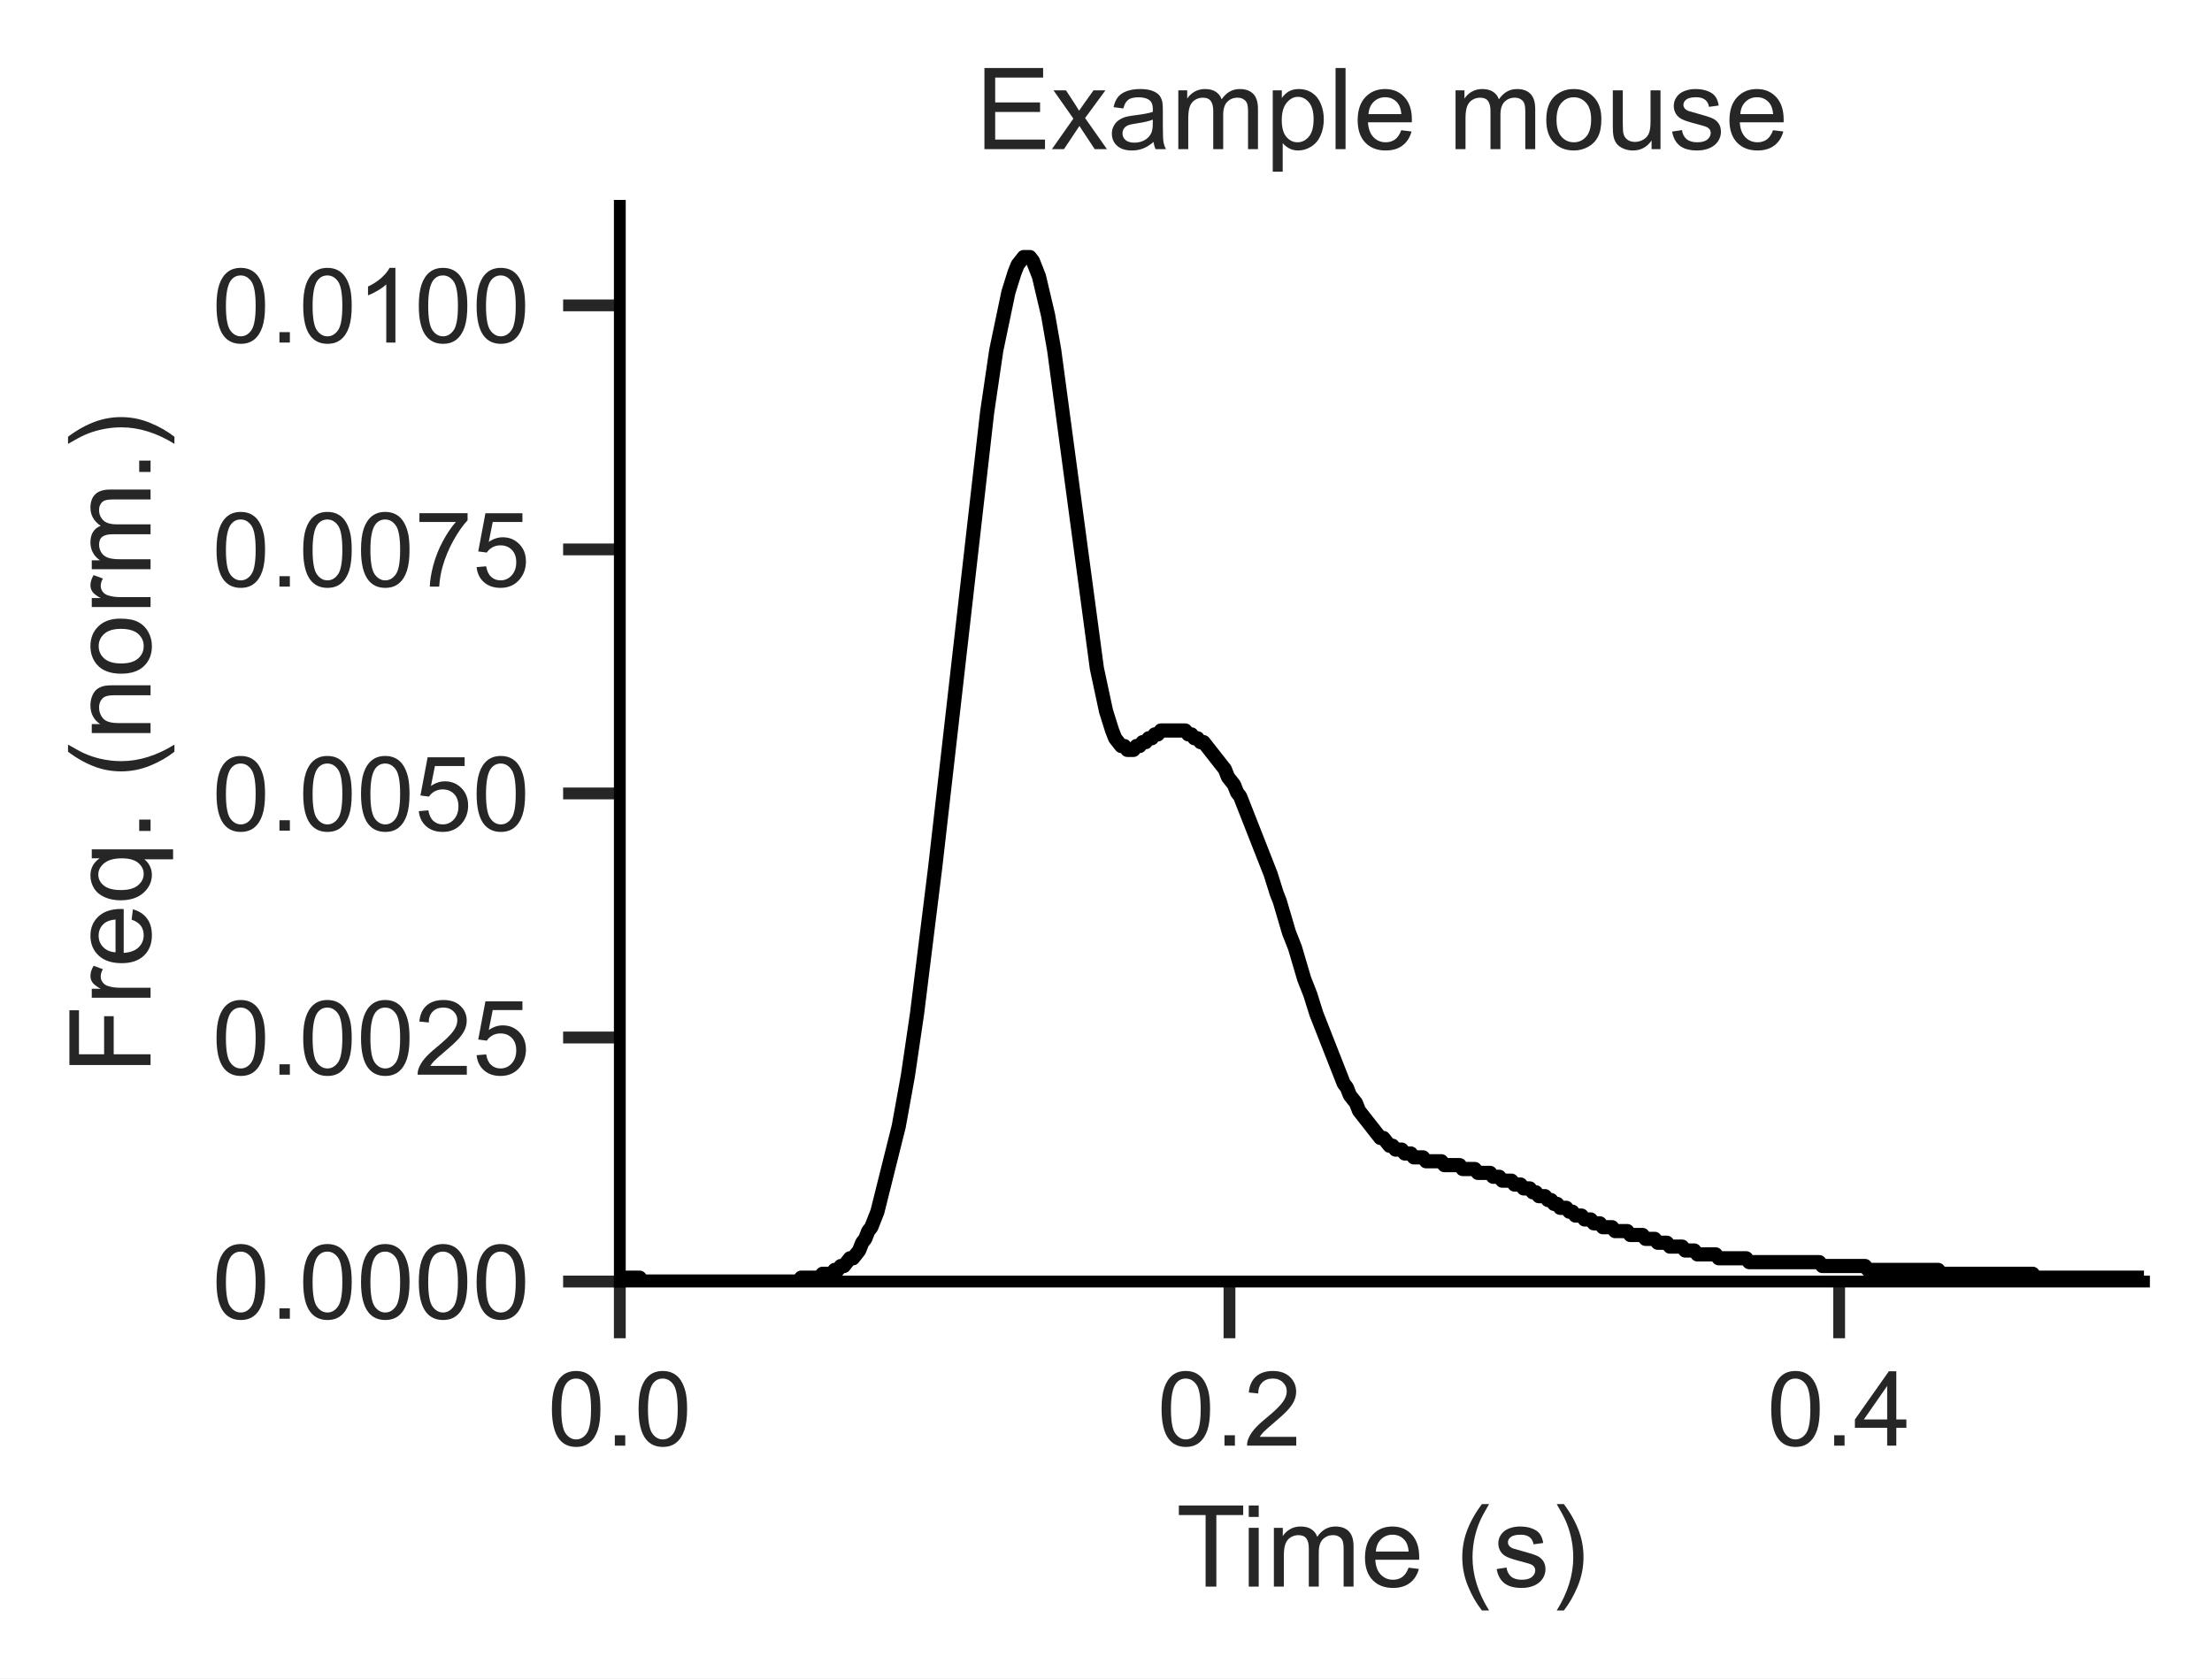
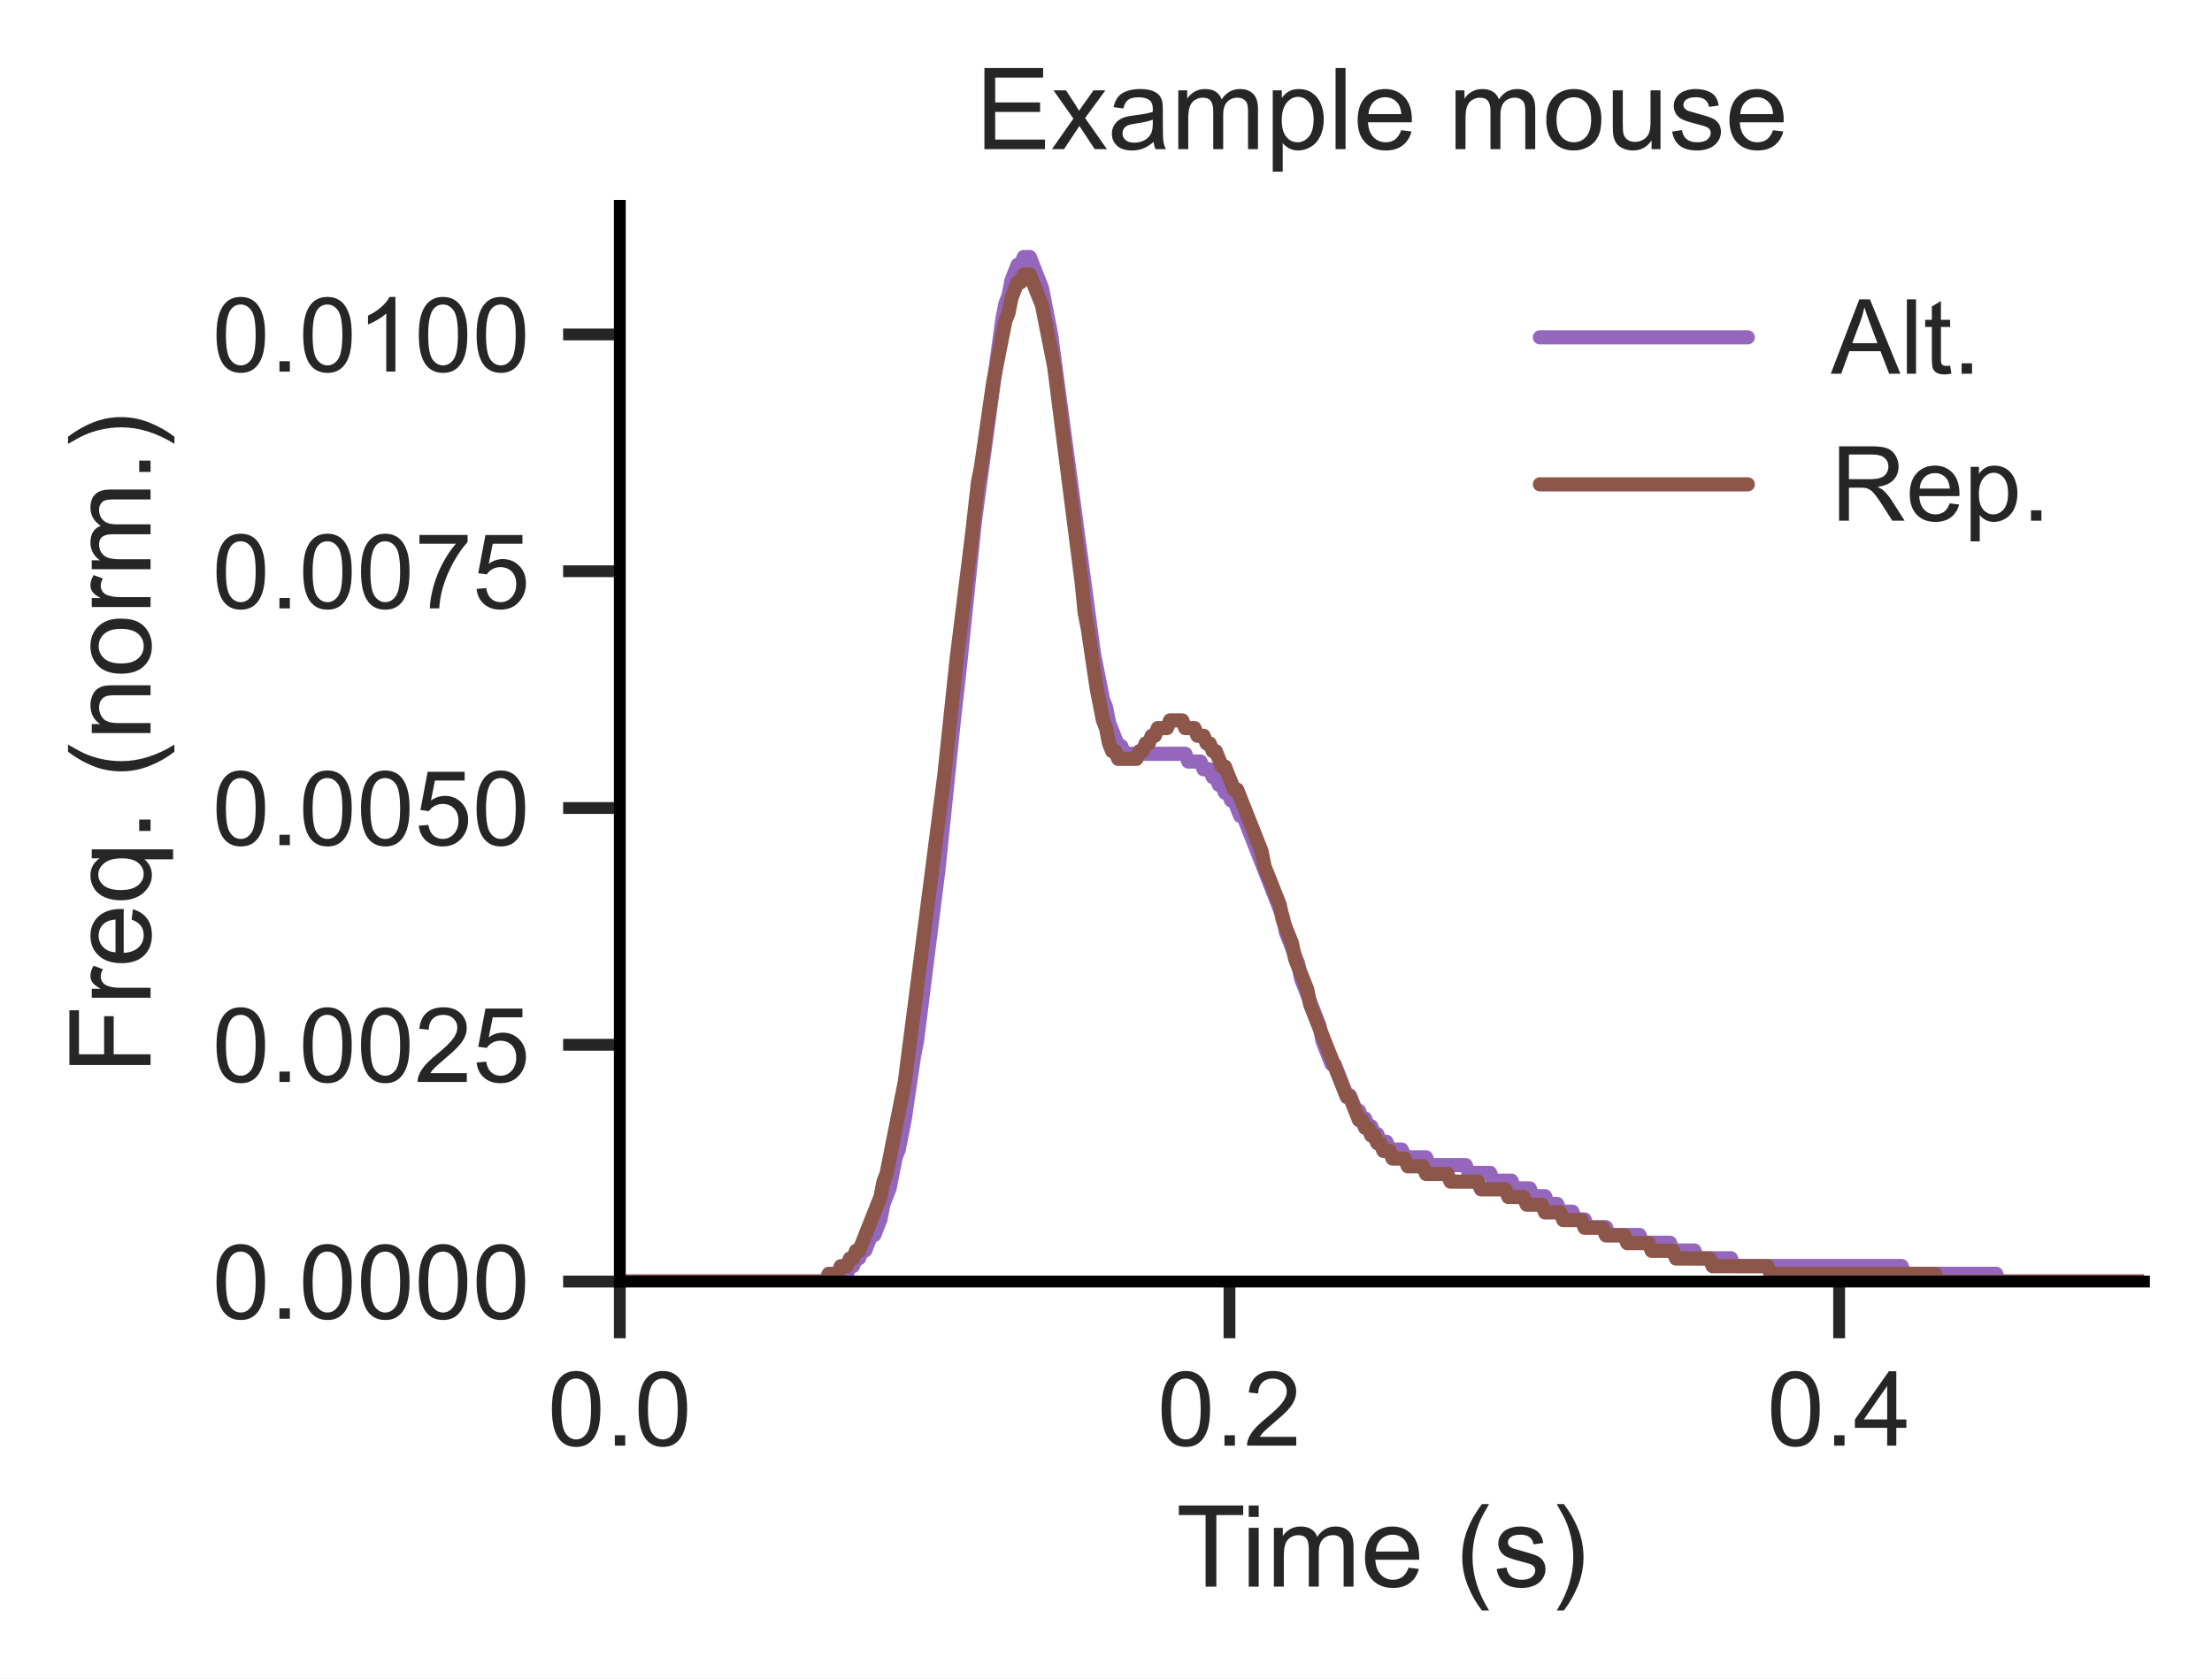
<svg xmlns="http://www.w3.org/2000/svg" xmlns:xlink="http://www.w3.org/1999/xlink" width="234.12pt" height="177.69pt" viewBox="0 0 234.12 177.69" version="1.1">
  <defs>
    <style type="text/css">*{stroke-linejoin: round; stroke-linecap: butt}</style>
  </defs>
  <g id="figure_1">
    <g id="patch_1">
      <path d="M 0 177.69  L 234.12 177.69  L 234.12 0  L 0 0  z " style="fill: #ffffff" />
    </g>
    <g id="axes_1">
      <g id="patch_2">
        <path d="M 65.602 135.668  L 226.92 135.668  L 226.92 21.789  L 65.602 21.789  z " style="fill: #ffffff" />
      </g>
      <g id="matplotlib.axis_1">
        <g id="xtick_1">
          <g id="line2d_1">
            <defs>
-               <path id="me71b44c741" d="M 0 0  L 0 6  " style="stroke: #262626; stroke-width: 1.25" />
-             </defs>
-             <g>
-               <use xlink:href="#me71b44c741" x="65.602" y="135.668" style="fill: #262626; stroke: #262626; stroke-width: 1.25" />
+               <path id="m7974983496" d="M 0 0  L 0 6  " style="stroke: #262626; stroke-width: 1.25" />
+             </defs>
+             <g>
+               <use xlink:href="#m7974983496" x="65.602" y="135.668" style="fill: #262626; stroke: #262626; stroke-width: 1.25" />
            </g>
          </g>
          <g id="text_1">
            <g style="fill: #262626" transform="translate(57.95734 153.042) scale(0.11 -0.11)">
              <defs>
                <path id="ArialMT-30" d="M 266 2259  Q 266 3072 433 3567  Q 600 4063 929 4331  Q 1259 4600 1759 4600  Q 2128 4600 2406 4451  Q 2684 4303 2865 4023  Q 3047 3744 3150 3342  Q 3253 2941 3253 2259  Q 3253 1453 3087 958  Q 2922 463 2592 192  Q 2263 -78 1759 -78  Q 1097 -78 719 397  Q 266 969 266 2259  z M 844 2259  Q 844 1131 1108 757  Q 1372 384 1759 384  Q 2147 384 2411 759  Q 2675 1134 2675 2259  Q 2675 3391 2411 3762  Q 2147 4134 1753 4134  Q 1366 4134 1134 3806  Q 844 3388 844 2259  z " transform="scale(0.015625)" />
                <path id="ArialMT-2e" d="M 581 0  L 581 641  L 1222 641  L 1222 0  L 581 0  z " transform="scale(0.015625)" />
              </defs>
              <use xlink:href="#ArialMT-30" />
              <use xlink:href="#ArialMT-2e" transform="translate(55.61523 0)" />
              <use xlink:href="#ArialMT-30" transform="translate(83.39844 0)" />
            </g>
          </g>
        </g>
        <g id="xtick_2">
          <g id="line2d_2">
            <g>
-               <use xlink:href="#me71b44c741" x="130.129" y="135.668" style="fill: #262626; stroke: #262626; stroke-width: 1.25" />
+               <use xlink:href="#m7974983496" x="130.129" y="135.668" style="fill: #262626; stroke: #262626; stroke-width: 1.25" />
            </g>
          </g>
          <g id="text_2">
            <g style="fill: #262626" transform="translate(122.4842 153.042) scale(0.11 -0.11)">
              <defs>
                <path id="ArialMT-32" d="M 3222 541  L 3222 0  L 194 0  Q 188 203 259 391  Q 375 700 629 1000  Q 884 1300 1366 1694  Q 2113 2306 2375 2664  Q 2638 3022 2638 3341  Q 2638 3675 2398 3904  Q 2159 4134 1775 4134  Q 1369 4134 1125 3890  Q 881 3647 878 3216  L 300 3275  Q 359 3922 746 4261  Q 1134 4600 1788 4600  Q 2447 4600 2831 4234  Q 3216 3869 3216 3328  Q 3216 3053 3103 2787  Q 2991 2522 2730 2228  Q 2469 1934 1863 1422  Q 1356 997 1212 845  Q 1069 694 975 541  L 3222 541  z " transform="scale(0.015625)" />
              </defs>
              <use xlink:href="#ArialMT-30" />
              <use xlink:href="#ArialMT-2e" transform="translate(55.61523 0)" />
              <use xlink:href="#ArialMT-32" transform="translate(83.39844 0)" />
            </g>
          </g>
        </g>
        <g id="xtick_3">
          <g id="line2d_3">
            <g>
-               <use xlink:href="#me71b44c741" x="194.656" y="135.668" style="fill: #262626; stroke: #262626; stroke-width: 1.25" />
+               <use xlink:href="#m7974983496" x="194.656" y="135.668" style="fill: #262626; stroke: #262626; stroke-width: 1.25" />
            </g>
          </g>
          <g id="text_3">
            <g style="fill: #262626" transform="translate(187.0111 153.042) scale(0.11 -0.11)">
              <defs>
                <path id="ArialMT-34" d="M 2069 0  L 2069 1097  L 81 1097  L 81 1613  L 2172 4581  L 2631 4581  L 2631 1613  L 3250 1613  L 3250 1097  L 2631 1097  L 2631 0  L 2069 0  z M 2069 1613  L 2069 3678  L 634 1613  L 2069 1613  z " transform="scale(0.015625)" />
              </defs>
              <use xlink:href="#ArialMT-30" />
              <use xlink:href="#ArialMT-2e" transform="translate(55.61523 0)" />
              <use xlink:href="#ArialMT-34" transform="translate(83.39844 0)" />
            </g>
          </g>
        </g>
        <g id="text_4">
          <g style="fill: #262626" transform="translate(124.4912 167.9639) scale(0.12 -0.12)">
            <defs>
              <path id="ArialMT-54" d="M 1659 0  L 1659 4041  L 150 4041  L 150 4581  L 3781 4581  L 3781 4041  L 2266 4041  L 2266 0  L 1659 0  z " transform="scale(0.015625)" />
              <path id="ArialMT-69" d="M 425 3934  L 425 4581  L 988 4581  L 988 3934  L 425 3934  z M 425 0  L 425 3319  L 988 3319  L 988 0  L 425 0  z " transform="scale(0.015625)" />
              <path id="ArialMT-6d" d="M 422 0  L 422 3319  L 925 3319  L 925 2853  Q 1081 3097 1340 3245  Q 1600 3394 1931 3394  Q 2300 3394 2536 3241  Q 2772 3088 2869 2813  Q 3263 3394 3894 3394  Q 4388 3394 4653 3120  Q 4919 2847 4919 2278  L 4919 0  L 4359 0  L 4359 2091  Q 4359 2428 4304 2576  Q 4250 2725 4106 2815  Q 3963 2906 3769 2906  Q 3419 2906 3187 2673  Q 2956 2441 2956 1928  L 2956 0  L 2394 0  L 2394 2156  Q 2394 2531 2256 2718  Q 2119 2906 1806 2906  Q 1569 2906 1367 2781  Q 1166 2656 1075 2415  Q 984 2175 984 1722  L 984 0  L 422 0  z " transform="scale(0.015625)" />
              <path id="ArialMT-65" d="M 2694 1069  L 3275 997  Q 3138 488 2766 206  Q 2394 -75 1816 -75  Q 1088 -75 661 373  Q 234 822 234 1631  Q 234 2469 665 2931  Q 1097 3394 1784 3394  Q 2450 3394 2872 2941  Q 3294 2488 3294 1666  Q 3294 1616 3291 1516  L 816 1516  Q 847 969 1125 678  Q 1403 388 1819 388  Q 2128 388 2347 550  Q 2566 713 2694 1069  z M 847 1978  L 2700 1978  Q 2663 2397 2488 2606  Q 2219 2931 1791 2931  Q 1403 2931 1139 2672  Q 875 2413 847 1978  z " transform="scale(0.015625)" />
              <path id="ArialMT-20" transform="scale(0.015625)" />
              <path id="ArialMT-28" d="M 1497 -1347  Q 1031 -759 709 28  Q 388 816 388 1659  Q 388 2403 628 3084  Q 909 3875 1497 4659  L 1900 4659  Q 1522 4009 1400 3731  Q 1209 3300 1100 2831  Q 966 2247 966 1656  Q 966 153 1900 -1347  L 1497 -1347  z " transform="scale(0.015625)" />
              <path id="ArialMT-73" d="M 197 991  L 753 1078  Q 800 744 1014 566  Q 1228 388 1613 388  Q 2000 388 2187 545  Q 2375 703 2375 916  Q 2375 1106 2209 1216  Q 2094 1291 1634 1406  Q 1016 1563 777 1677  Q 538 1791 414 1992  Q 291 2194 291 2438  Q 291 2659 392 2848  Q 494 3038 669 3163  Q 800 3259 1026 3326  Q 1253 3394 1513 3394  Q 1903 3394 2198 3281  Q 2494 3169 2634 2976  Q 2775 2784 2828 2463  L 2278 2388  Q 2241 2644 2061 2787  Q 1881 2931 1553 2931  Q 1166 2931 1000 2803  Q 834 2675 834 2503  Q 834 2394 903 2306  Q 972 2216 1119 2156  Q 1203 2125 1616 2013  Q 2213 1853 2448 1751  Q 2684 1650 2818 1456  Q 2953 1263 2953 975  Q 2953 694 2789 445  Q 2625 197 2315 61  Q 2006 -75 1616 -75  Q 969 -75 630 194  Q 291 463 197 991  z " transform="scale(0.015625)" />
              <path id="ArialMT-29" d="M 791 -1347  L 388 -1347  Q 1322 153 1322 1656  Q 1322 2244 1188 2822  Q 1081 3291 891 3722  Q 769 4003 388 4659  L 791 4659  Q 1378 3875 1659 3084  Q 1900 2403 1900 1659  Q 1900 816 1576 28  Q 1253 -759 791 -1347  z " transform="scale(0.015625)" />
            </defs>
            <use xlink:href="#ArialMT-54" />
            <use xlink:href="#ArialMT-69" transform="translate(57.33398 0)" />
            <use xlink:href="#ArialMT-6d" transform="translate(79.55078 0)" />
            <use xlink:href="#ArialMT-65" transform="translate(162.8516 0)" />
            <use xlink:href="#ArialMT-20" transform="translate(218.4668 0)" />
            <use xlink:href="#ArialMT-28" transform="translate(246.25 0)" />
            <use xlink:href="#ArialMT-73" transform="translate(279.5508 0)" />
            <use xlink:href="#ArialMT-29" transform="translate(329.5508 0)" />
          </g>
        </g>
      </g>
      <g id="matplotlib.axis_2">
        <g id="ytick_1">
          <g id="line2d_4">
            <defs>
-               <path id="m2750d79ba4" d="M 0 0  L -6 0  " style="stroke: #262626; stroke-width: 1.25" />
-             </defs>
-             <g>
-               <use xlink:href="#m2750d79ba4" x="65.602" y="135.668" style="fill: #262626; stroke: #262626; stroke-width: 1.25" />
+               <path id="mced93df7de" d="M 0 0  L -6 0  " style="stroke: #262626; stroke-width: 1.25" />
+             </defs>
+             <g>
+               <use xlink:href="#mced93df7de" x="65.602" y="135.668" style="fill: #262626; stroke: #262626; stroke-width: 1.25" />
            </g>
          </g>
          <g id="text_5">
            <g style="fill: #262626" transform="translate(22.46125 139.6052) scale(0.11 -0.11)">
              <use xlink:href="#ArialMT-30" />
              <use xlink:href="#ArialMT-2e" transform="translate(55.61523 0)" />
              <use xlink:href="#ArialMT-30" transform="translate(83.39844 0)" />
              <use xlink:href="#ArialMT-30" transform="translate(139.0137 0)" />
              <use xlink:href="#ArialMT-30" transform="translate(194.6289 0)" />
              <use xlink:href="#ArialMT-30" transform="translate(250.2441 0)" />
            </g>
          </g>
        </g>
        <g id="ytick_2">
          <g id="line2d_5">
            <g>
-               <use xlink:href="#m2750d79ba4" x="65.602" y="109.833" style="fill: #262626; stroke: #262626; stroke-width: 1.25" />
+               <use xlink:href="#mced93df7de" x="65.602" y="110.602" style="fill: #262626; stroke: #262626; stroke-width: 1.25" />
            </g>
          </g>
          <g id="text_6">
-             <g style="fill: #262626" transform="translate(22.46125 113.7698) scale(0.11 -0.11)">
+             <g style="fill: #262626" transform="translate(22.46125 114.5391) scale(0.11 -0.11)">
              <defs>
                <path id="ArialMT-35" d="M 266 1200  L 856 1250  Q 922 819 1161 601  Q 1400 384 1738 384  Q 2144 384 2425 690  Q 2706 997 2706 1503  Q 2706 1984 2436 2262  Q 2166 2541 1728 2541  Q 1456 2541 1237 2417  Q 1019 2294 894 2097  L 366 2166  L 809 4519  L 3088 4519  L 3088 3981  L 1259 3981  L 1013 2750  Q 1425 3038 1878 3038  Q 2478 3038 2890 2622  Q 3303 2206 3303 1553  Q 3303 931 2941 478  Q 2500 -78 1738 -78  Q 1113 -78 717 272  Q 322 622 266 1200  z " transform="scale(0.015625)" />
              </defs>
              <use xlink:href="#ArialMT-30" />
              <use xlink:href="#ArialMT-2e" transform="translate(55.61523 0)" />
              <use xlink:href="#ArialMT-30" transform="translate(83.39844 0)" />
              <use xlink:href="#ArialMT-30" transform="translate(139.0137 0)" />
              <use xlink:href="#ArialMT-32" transform="translate(194.6289 0)" />
              <use xlink:href="#ArialMT-35" transform="translate(250.2441 0)" />
            </g>
          </g>
        </g>
        <g id="ytick_3">
          <g id="line2d_6">
            <g>
-               <use xlink:href="#m2750d79ba4" x="65.602" y="83.998" style="fill: #262626; stroke: #262626; stroke-width: 1.25" />
+               <use xlink:href="#mced93df7de" x="65.602" y="85.536" style="fill: #262626; stroke: #262626; stroke-width: 1.25" />
            </g>
          </g>
          <g id="text_7">
-             <g style="fill: #262626" transform="translate(22.46125 87.93445) scale(0.11 -0.11)">
+             <g style="fill: #262626" transform="translate(22.46125 89.47297) scale(0.11 -0.11)">
              <use xlink:href="#ArialMT-30" />
              <use xlink:href="#ArialMT-2e" transform="translate(55.61523 0)" />
              <use xlink:href="#ArialMT-30" transform="translate(83.39844 0)" />
              <use xlink:href="#ArialMT-30" transform="translate(139.0137 0)" />
              <use xlink:href="#ArialMT-35" transform="translate(194.6289 0)" />
              <use xlink:href="#ArialMT-30" transform="translate(250.2441 0)" />
            </g>
          </g>
        </g>
        <g id="ytick_4">
          <g id="line2d_7">
            <g>
-               <use xlink:href="#m2750d79ba4" x="65.602" y="58.162" style="fill: #262626; stroke: #262626; stroke-width: 1.25" />
+               <use xlink:href="#mced93df7de" x="65.602" y="60.47" style="fill: #262626; stroke: #262626; stroke-width: 1.25" />
            </g>
          </g>
          <g id="text_8">
-             <g style="fill: #262626" transform="translate(22.46125 62.09907) scale(0.11 -0.11)">
+             <g style="fill: #262626" transform="translate(22.46125 64.40684) scale(0.11 -0.11)">
              <defs>
                <path id="ArialMT-37" d="M 303 3981  L 303 4522  L 3269 4522  L 3269 4084  Q 2831 3619 2401 2847  Q 1972 2075 1738 1259  Q 1569 684 1522 0  L 944 0  Q 953 541 1156 1306  Q 1359 2072 1739 2783  Q 2119 3494 2547 3981  L 303 3981  z " transform="scale(0.015625)" />
              </defs>
              <use xlink:href="#ArialMT-30" />
              <use xlink:href="#ArialMT-2e" transform="translate(55.61523 0)" />
              <use xlink:href="#ArialMT-30" transform="translate(83.39844 0)" />
              <use xlink:href="#ArialMT-30" transform="translate(139.0137 0)" />
              <use xlink:href="#ArialMT-37" transform="translate(194.6289 0)" />
              <use xlink:href="#ArialMT-35" transform="translate(250.2441 0)" />
            </g>
          </g>
        </g>
        <g id="ytick_5">
          <g id="line2d_8">
            <g>
-               <use xlink:href="#m2750d79ba4" x="65.602" y="32.327" style="fill: #262626; stroke: #262626; stroke-width: 1.25" />
+               <use xlink:href="#mced93df7de" x="65.602" y="35.404" style="fill: #262626; stroke: #262626; stroke-width: 1.25" />
            </g>
          </g>
          <g id="text_9">
-             <g style="fill: #262626" transform="translate(22.46125 36.26368) scale(0.11 -0.11)">
+             <g style="fill: #262626" transform="translate(22.46125 39.34072) scale(0.11 -0.11)">
              <defs>
                <path id="ArialMT-31" d="M 2384 0  L 1822 0  L 1822 3584  Q 1619 3391 1289 3197  Q 959 3003 697 2906  L 697 3450  Q 1169 3672 1522 3987  Q 1875 4303 2022 4600  L 2384 4600  L 2384 0  z " transform="scale(0.015625)" />
              </defs>
              <use xlink:href="#ArialMT-30" />
              <use xlink:href="#ArialMT-2e" transform="translate(55.61523 0)" />
              <use xlink:href="#ArialMT-30" transform="translate(83.39844 0)" />
              <use xlink:href="#ArialMT-31" transform="translate(139.0137 0)" />
              <use xlink:href="#ArialMT-30" transform="translate(194.6289 0)" />
              <use xlink:href="#ArialMT-30" transform="translate(250.2441 0)" />
            </g>
          </g>
        </g>
        <g id="text_10">
          <g style="fill: #262626" transform="translate(15.93562 113.7295) rotate(-90) scale(0.12 -0.12)">
            <defs>
              <path id="ArialMT-46" d="M 525 0  L 525 4581  L 3616 4581  L 3616 4041  L 1131 4041  L 1131 2622  L 3281 2622  L 3281 2081  L 1131 2081  L 1131 0  L 525 0  z " transform="scale(0.015625)" />
              <path id="ArialMT-72" d="M 416 0  L 416 3319  L 922 3319  L 922 2816  Q 1116 3169 1280 3281  Q 1444 3394 1641 3394  Q 1925 3394 2219 3213  L 2025 2691  Q 1819 2813 1613 2813  Q 1428 2813 1281 2702  Q 1134 2591 1072 2394  Q 978 2094 978 1738  L 978 0  L 416 0  z " transform="scale(0.015625)" />
              <path id="ArialMT-71" d="M 2538 -1272  L 2538 353  Q 2406 169 2170 47  Q 1934 -75 1669 -75  Q 1078 -75 651 397  Q 225 869 225 1691  Q 225 2191 398 2587  Q 572 2984 901 3189  Q 1231 3394 1625 3394  Q 2241 3394 2594 2875  L 2594 3319  L 3100 3319  L 3100 -1272  L 2538 -1272  z M 803 1669  Q 803 1028 1072 708  Q 1341 388 1716 388  Q 2075 388 2334 692  Q 2594 997 2594 1619  Q 2594 2281 2320 2615  Q 2047 2950 1678 2950  Q 1313 2950 1058 2639  Q 803 2328 803 1669  z " transform="scale(0.015625)" />
              <path id="ArialMT-6e" d="M 422 0  L 422 3319  L 928 3319  L 928 2847  Q 1294 3394 1984 3394  Q 2284 3394 2536 3286  Q 2788 3178 2913 3003  Q 3038 2828 3088 2588  Q 3119 2431 3119 2041  L 3119 0  L 2556 0  L 2556 2019  Q 2556 2363 2490 2533  Q 2425 2703 2258 2804  Q 2091 2906 1866 2906  Q 1506 2906 1245 2678  Q 984 2450 984 1813  L 984 0  L 422 0  z " transform="scale(0.015625)" />
              <path id="ArialMT-6f" d="M 213 1659  Q 213 2581 725 3025  Q 1153 3394 1769 3394  Q 2453 3394 2887 2945  Q 3322 2497 3322 1706  Q 3322 1066 3130 698  Q 2938 331 2570 128  Q 2203 -75 1769 -75  Q 1072 -75 642 372  Q 213 819 213 1659  z M 791 1659  Q 791 1022 1069 705  Q 1347 388 1769 388  Q 2188 388 2466 706  Q 2744 1025 2744 1678  Q 2744 2294 2464 2611  Q 2184 2928 1769 2928  Q 1347 2928 1069 2612  Q 791 2297 791 1659  z " transform="scale(0.015625)" />
            </defs>
            <use xlink:href="#ArialMT-46" />
            <use xlink:href="#ArialMT-72" transform="translate(61.08398 0)" />
            <use xlink:href="#ArialMT-65" transform="translate(94.38477 0)" />
            <use xlink:href="#ArialMT-71" transform="translate(150 0)" />
            <use xlink:href="#ArialMT-2e" transform="translate(205.6152 0)" />
            <use xlink:href="#ArialMT-20" transform="translate(233.3984 0)" />
            <use xlink:href="#ArialMT-28" transform="translate(261.1816 0)" />
            <use xlink:href="#ArialMT-6e" transform="translate(294.4824 0)" />
            <use xlink:href="#ArialMT-6f" transform="translate(350.0977 0)" />
            <use xlink:href="#ArialMT-72" transform="translate(405.7129 0)" />
            <use xlink:href="#ArialMT-6d" transform="translate(439.0137 0)" />
            <use xlink:href="#ArialMT-2e" transform="translate(522.3145 0)" />
            <use xlink:href="#ArialMT-29" transform="translate(550.0977 0)" />
          </g>
        </g>
      </g>
      <g id="line2d_9">
-         <path d="M 65.764 135.258  L 67.699 135.258  L 68.022 135.668  L 84.476 135.668  L 84.799 135.258  L 86.735 135.258  L 87.058 134.847  L 88.025 134.847  L 88.348 134.436  L 88.671 134.436  L 88.993 134.025  L 89.316 134.025  L 89.961 133.204  L 90.284 133.204  L 90.929 132.382  L 91.252 131.56  L 91.574 131.149  L 91.897 130.328  L 92.22 129.917  L 92.865 128.274  L 95.123 119.236  L 96.091 113.895  L 97.059 107.322  L 98.995 91.711  L 104.48 43.645  L 105.448 37.072  L 106.738 30.91  L 107.383 28.855  L 107.706 28.034  L 108.351 27.212  L 108.997 27.212  L 109.319 27.623  L 109.965 29.266  L 110.932 33.374  L 111.578 37.072  L 116.095 70.759  L 117.063 75.278  L 117.708 77.332  L 118.03 78.154  L 118.676 78.975  L 118.998 78.975  L 119.321 79.386  L 119.966 79.386  L 120.289 78.975  L 120.612 78.975  L 120.934 78.565  L 121.257 78.565  L 121.579 78.154  L 121.902 78.154  L 122.225 77.743  L 122.547 77.743  L 122.87 77.332  L 125.451 77.332  L 125.774 77.743  L 126.096 77.743  L 126.419 78.154  L 126.742 78.154  L 127.064 78.565  L 127.387 78.565  L 129.645 81.44  L 129.968 82.262  L 130.613 83.084  L 130.936 83.905  L 131.258 84.316  L 134.485 92.532  L 135.13 94.587  L 135.453 95.408  L 136.421 98.695  L 137.066 100.338  L 138.034 103.625  L 138.679 105.268  L 139.324 107.322  L 142.228 114.717  L 142.551 115.127  L 142.873 115.949  L 143.519 116.771  L 143.841 117.592  L 146.1 120.468  L 146.422 120.468  L 147.068 121.29  L 147.39 121.29  L 147.713 121.701  L 148.358 121.701  L 148.681 122.111  L 149.326 122.111  L 149.649 122.522  L 150.616 122.522  L 150.939 122.933  L 152.552 122.933  L 152.875 123.344  L 154.488 123.344  L 154.811 123.755  L 156.101 123.755  L 156.424 124.165  L 157.714 124.165  L 158.037 124.576  L 158.682 124.576  L 159.005 124.987  L 159.973 124.987  L 160.296 125.398  L 160.941 125.398  L 161.263 125.809  L 161.909 125.809  L 162.231 126.22  L 162.554 126.22  L 162.877 126.63  L 163.522 126.63  L 163.845 127.041  L 164.167 127.041  L 164.49 127.452  L 164.812 127.452  L 165.135 127.863  L 165.78 127.863  L 166.103 128.274  L 166.426 128.274  L 166.748 128.685  L 167.393 128.685  L 167.716 129.095  L 168.361 129.095  L 168.684 129.506  L 169.329 129.506  L 169.652 129.917  L 170.62 129.917  L 170.942 130.328  L 172.233 130.328  L 172.556 130.739  L 173.846 130.739  L 174.169 131.149  L 175.137 131.149  L 175.459 131.56  L 176.427 131.56  L 176.75 131.971  L 178.04 131.971  L 178.363 132.382  L 179.331 132.382  L 179.654 132.793  L 181.589 132.793  L 181.912 133.204  L 184.816 133.204  L 185.138 133.614  L 192.559 133.614  L 192.882 134.025  L 197.398 134.025  L 197.721 134.436  L 205.142 134.436  L 205.464 134.847  L 215.143 134.847  L 215.466 135.258  L 235.12 135.258  L 235.12 135.258  " clip-path="url(#p0da99338bb)" style="fill: none; stroke: #000000; stroke-width: 1.5; stroke-linecap: round" />
+         <path d="M 65.764 135.668  L 88.025 135.668  L 88.348 134.847  L 89.639 134.847  L 89.961 134.025  L 90.284 134.025  L 90.607 133.204  L 90.929 133.204  L 91.252 132.382  L 91.574 132.382  L 92.22 130.739  L 92.542 130.739  L 93.188 129.095  L 93.51 127.452  L 94.155 125.809  L 94.801 122.522  L 95.123 121.701  L 95.769 118.414  L 96.737 111.841  L 97.059 110.198  L 99.318 92.122  L 100.931 76.51  L 101.576 70.759  L 103.189 55.148  L 106.093 33.785  L 106.416 32.142  L 106.738 31.32  L 107.061 29.677  L 107.706 28.034  L 108.029 28.034  L 108.351 27.212  L 108.997 27.212  L 110.287 30.499  L 111.255 35.429  L 115.772 69.116  L 116.74 74.046  L 117.063 74.867  L 117.385 76.51  L 118.353 78.975  L 118.676 78.975  L 118.998 79.797  L 125.451 79.797  L 125.774 80.619  L 127.064 80.619  L 127.387 81.44  L 128.032 81.44  L 128.355 82.262  L 128.677 82.262  L 129 83.084  L 129.323 83.084  L 129.645 83.905  L 129.968 83.905  L 130.291 84.727  L 130.613 84.727  L 131.258 86.37  L 131.581 86.37  L 135.775 97.051  L 136.098 98.695  L 137.388 101.981  L 137.711 103.625  L 139.647 108.554  L 139.97 110.198  L 140.937 112.663  L 141.26 112.663  L 142.551 115.949  L 142.873 115.949  L 143.519 117.592  L 143.841 117.592  L 144.164 118.414  L 144.486 118.414  L 144.809 119.236  L 145.132 119.236  L 145.454 120.057  L 145.777 120.057  L 146.1 120.879  L 146.745 120.879  L 147.068 121.701  L 148.358 121.701  L 148.681 122.522  L 150.939 122.522  L 151.262 123.344  L 155.133 123.344  L 155.456 124.165  L 157.714 124.165  L 158.037 124.987  L 159.973 124.987  L 160.296 125.809  L 161.909 125.809  L 162.231 126.63  L 163.522 126.63  L 163.845 127.452  L 164.812 127.452  L 165.135 128.274  L 166.426 128.274  L 166.748 129.095  L 167.716 129.095  L 168.039 129.917  L 169.975 129.917  L 170.297 130.739  L 173.524 130.739  L 173.846 131.56  L 176.75 131.56  L 177.073 132.382  L 179.331 132.382  L 179.654 133.204  L 183.203 133.204  L 183.525 134.025  L 201.27 134.025  L 201.593 134.847  L 211.272 134.847  L 211.594 135.668  L 235.12 135.668  L 235.12 135.668  " clip-path="url(#pb6d439d6d0)" style="fill: none; stroke: #9467bd; stroke-width: 1.5; stroke-linecap: round" />
+       </g>
+       <g id="line2d_10">
+         <path d="M 65.764 135.668  L 87.38 135.668  L 87.703 134.855  L 88.671 134.855  L 88.993 134.041  L 89.639 134.041  L 89.961 133.227  L 90.284 133.227  L 90.607 132.413  L 90.929 132.413  L 93.188 126.717  L 93.51 125.089  L 93.833 124.276  L 95.769 114.51  L 99.963 81.96  L 101.253 69.753  L 102.867 56.733  L 103.512 51.036  L 103.835 49.409  L 105.125 40.457  L 106.416 33.947  L 106.738 33.134  L 107.061 31.506  L 107.706 29.878  L 108.029 29.878  L 108.351 29.065  L 108.997 29.065  L 110.287 32.32  L 111.578 38.83  L 114.481 61.615  L 114.804 64.871  L 115.127 66.498  L 116.095 73.008  L 116.74 76.263  L 117.063 77.077  L 117.385 78.705  L 117.708 79.518  L 118.03 79.518  L 118.353 80.332  L 120.289 80.332  L 120.612 79.518  L 120.934 79.518  L 121.257 78.705  L 121.579 78.705  L 121.902 77.891  L 122.225 77.891  L 122.547 77.077  L 123.515 77.077  L 123.838 76.263  L 125.128 76.263  L 125.451 77.077  L 126.419 77.077  L 126.742 77.891  L 127.387 77.891  L 127.709 78.705  L 128.032 78.705  L 128.355 79.518  L 128.677 79.518  L 129.323 81.146  L 129.645 81.146  L 130.613 83.587  L 130.936 83.587  L 133.517 90.097  L 133.84 91.725  L 135.453 95.794  L 135.775 97.421  L 136.743 99.863  L 137.066 101.49  L 138.356 104.745  L 138.679 106.373  L 142.551 116.138  L 142.873 116.138  L 143.841 118.579  L 144.164 118.579  L 144.486 119.393  L 144.809 119.393  L 145.132 120.207  L 145.454 120.207  L 145.777 121.021  L 146.1 121.021  L 146.422 121.834  L 147.068 121.834  L 147.39 122.648  L 148.681 122.648  L 149.003 123.462  L 150.616 123.462  L 150.939 124.276  L 153.198 124.276  L 153.52 125.089  L 156.424 125.089  L 156.747 125.903  L 159.328 125.903  L 159.65 126.717  L 161.263 126.717  L 161.586 127.531  L 163.199 127.531  L 163.522 128.345  L 165.135 128.345  L 165.458 129.158  L 167.393 129.158  L 167.716 129.972  L 169.652 129.972  L 169.975 130.786  L 171.91 130.786  L 172.233 131.6  L 174.491 131.6  L 174.814 132.413  L 177.073 132.413  L 177.395 133.227  L 180.944 133.227  L 181.267 134.041  L 187.074 134.041  L 187.397 134.855  L 204.819 134.855  L 205.142 135.668  L 235.12 135.668  L 235.12 135.668  " clip-path="url(#pb6d439d6d0)" style="fill: none; stroke: #8c564b; stroke-width: 1.5; stroke-linecap: round" />
      </g>
      <g id="patch_3">
        <path d="M 65.602 135.668  L 65.602 21.789  " style="fill: none; stroke: #000000; stroke-width: 1.25; stroke-linejoin: miter; stroke-linecap: square" />
      </g>
      <g id="patch_4">
        <path d="M 65.602 135.668  L 226.92 135.668  " style="fill: none; stroke: #000000; stroke-width: 1.25; stroke-linejoin: miter; stroke-linecap: square" />
      </g>
      <g id="text_11">
        <g style="fill: #262626" transform="translate(103.2437 15.78937) scale(0.12 -0.12)">
          <defs>
            <path id="ArialMT-45" d="M 506 0  L 506 4581  L 3819 4581  L 3819 4041  L 1113 4041  L 1113 2638  L 3647 2638  L 3647 2100  L 1113 2100  L 1113 541  L 3925 541  L 3925 0  L 506 0  z " transform="scale(0.015625)" />
            <path id="ArialMT-78" d="M 47 0  L 1259 1725  L 138 3319  L 841 3319  L 1350 2541  Q 1494 2319 1581 2169  Q 1719 2375 1834 2534  L 2394 3319  L 3066 3319  L 1919 1756  L 3153 0  L 2463 0  L 1781 1031  L 1600 1309  L 728 0  L 47 0  z " transform="scale(0.015625)" />
            <path id="ArialMT-61" d="M 2588 409  Q 2275 144 1986 34  Q 1697 -75 1366 -75  Q 819 -75 525 192  Q 231 459 231 875  Q 231 1119 342 1320  Q 453 1522 633 1644  Q 813 1766 1038 1828  Q 1203 1872 1538 1913  Q 2219 1994 2541 2106  Q 2544 2222 2544 2253  Q 2544 2597 2384 2738  Q 2169 2928 1744 2928  Q 1347 2928 1158 2789  Q 969 2650 878 2297  L 328 2372  Q 403 2725 575 2942  Q 747 3159 1072 3276  Q 1397 3394 1825 3394  Q 2250 3394 2515 3294  Q 2781 3194 2906 3042  Q 3031 2891 3081 2659  Q 3109 2516 3109 2141  L 3109 1391  Q 3109 606 3145 398  Q 3181 191 3288 0  L 2700 0  Q 2613 175 2588 409  z M 2541 1666  Q 2234 1541 1622 1453  Q 1275 1403 1131 1340  Q 988 1278 909 1158  Q 831 1038 831 891  Q 831 666 1001 516  Q 1172 366 1500 366  Q 1825 366 2078 508  Q 2331 650 2450 897  Q 2541 1088 2541 1459  L 2541 1666  z " transform="scale(0.015625)" />
            <path id="ArialMT-70" d="M 422 -1272  L 422 3319  L 934 3319  L 934 2888  Q 1116 3141 1344 3267  Q 1572 3394 1897 3394  Q 2322 3394 2647 3175  Q 2972 2956 3137 2557  Q 3303 2159 3303 1684  Q 3303 1175 3120 767  Q 2938 359 2589 142  Q 2241 -75 1856 -75  Q 1575 -75 1351 44  Q 1128 163 984 344  L 984 -1272  L 422 -1272  z M 931 1641  Q 931 1000 1190 694  Q 1450 388 1819 388  Q 2194 388 2461 705  Q 2728 1022 2728 1688  Q 2728 2322 2467 2637  Q 2206 2953 1844 2953  Q 1484 2953 1207 2617  Q 931 2281 931 1641  z " transform="scale(0.015625)" />
            <path id="ArialMT-6c" d="M 409 0  L 409 4581  L 972 4581  L 972 0  L 409 0  z " transform="scale(0.015625)" />
            <path id="ArialMT-75" d="M 2597 0  L 2597 488  Q 2209 -75 1544 -75  Q 1250 -75 995 37  Q 741 150 617 320  Q 494 491 444 738  Q 409 903 409 1263  L 409 3319  L 972 3319  L 972 1478  Q 972 1038 1006 884  Q 1059 663 1231 536  Q 1403 409 1656 409  Q 1909 409 2131 539  Q 2353 669 2445 892  Q 2538 1116 2538 1541  L 2538 3319  L 3100 3319  L 3100 0  L 2597 0  z " transform="scale(0.015625)" />
          </defs>
          <use xlink:href="#ArialMT-45" />
          <use xlink:href="#ArialMT-78" transform="translate(66.69922 0)" />
          <use xlink:href="#ArialMT-61" transform="translate(116.6992 0)" />
          <use xlink:href="#ArialMT-6d" transform="translate(172.3145 0)" />
          <use xlink:href="#ArialMT-70" transform="translate(255.6152 0)" />
          <use xlink:href="#ArialMT-6c" transform="translate(311.2305 0)" />
          <use xlink:href="#ArialMT-65" transform="translate(333.4473 0)" />
          <use xlink:href="#ArialMT-20" transform="translate(389.0625 0)" />
          <use xlink:href="#ArialMT-6d" transform="translate(416.8457 0)" />
          <use xlink:href="#ArialMT-6f" transform="translate(500.1465 0)" />
          <use xlink:href="#ArialMT-75" transform="translate(555.7617 0)" />
          <use xlink:href="#ArialMT-73" transform="translate(611.377 0)" />
          <use xlink:href="#ArialMT-65" transform="translate(661.377 0)" />
        </g>
      </g>
+       <g id="legend_1">
+         <g id="line2d_11">
+           <path d="M 162.985 35.713  L 173.985 35.713  L 184.985 35.713  " style="fill: none; stroke: #9467bd; stroke-width: 1.5; stroke-linecap: round" />
+         </g>
+         <g id="text_12">
+           <g style="fill: #262626" transform="translate(193.7855 39.56297) scale(0.11 -0.11)">
+             <defs>
+               <path id="ArialMT-41" d="M -9 0  L 1750 4581  L 2403 4581  L 4278 0  L 3588 0  L 3053 1388  L 1138 1388  L 634 0  L -9 0  z M 1313 1881  L 2866 1881  L 2388 3150  Q 2169 3728 2063 4100  Q 1975 3659 1816 3225  L 1313 1881  z " transform="scale(0.015625)" />
+               <path id="ArialMT-74" d="M 1650 503  L 1731 6  Q 1494 -44 1306 -44  Q 1000 -44 831 53  Q 663 150 594 308  Q 525 466 525 972  L 525 2881  L 113 2881  L 113 3319  L 525 3319  L 525 4141  L 1084 4478  L 1084 3319  L 1650 3319  L 1650 2881  L 1084 2881  L 1084 941  Q 1084 700 1114 631  Q 1144 563 1211 522  Q 1278 481 1403 481  Q 1497 481 1650 503  z " transform="scale(0.015625)" />
+             </defs>
+             <use xlink:href="#ArialMT-41" />
+             <use xlink:href="#ArialMT-6c" transform="translate(66.69922 0)" />
+             <use xlink:href="#ArialMT-74" transform="translate(88.91602 0)" />
+             <use xlink:href="#ArialMT-2e" transform="translate(116.6992 0)" />
+           </g>
+         </g>
+         <g id="line2d_12">
+           <path d="M 162.985 51.273  L 173.985 51.273  L 184.985 51.273  " style="fill: none; stroke: #8c564b; stroke-width: 1.5; stroke-linecap: round" />
+         </g>
+         <g id="text_13">
+           <g style="fill: #262626" transform="translate(193.7855 55.12281) scale(0.11 -0.11)">
+             <defs>
+               <path id="ArialMT-52" d="M 503 0  L 503 4581  L 2534 4581  Q 3147 4581 3465 4457  Q 3784 4334 3975 4021  Q 4166 3709 4166 3331  Q 4166 2844 3850 2509  Q 3534 2175 2875 2084  Q 3116 1969 3241 1856  Q 3506 1613 3744 1247  L 4541 0  L 3778 0  L 3172 953  Q 2906 1366 2734 1584  Q 2563 1803 2427 1890  Q 2291 1978 2150 2013  Q 2047 2034 1813 2034  L 1109 2034  L 1109 0  L 503 0  z M 1109 2559  L 2413 2559  Q 2828 2559 3062 2645  Q 3297 2731 3419 2920  Q 3541 3109 3541 3331  Q 3541 3656 3305 3865  Q 3069 4075 2559 4075  L 1109 4075  L 1109 2559  z " transform="scale(0.015625)" />
+             </defs>
+             <use xlink:href="#ArialMT-52" />
+             <use xlink:href="#ArialMT-65" transform="translate(72.2168 0)" />
+             <use xlink:href="#ArialMT-70" transform="translate(127.832 0)" />
+             <use xlink:href="#ArialMT-2e" transform="translate(183.4473 0)" />
+           </g>
+         </g>
+       </g>
    </g>
  </g>
  <defs>
-     <clipPath id="p0da99338bb">
+     <clipPath id="pb6d439d6d0">
      <rect x="65.602" y="21.789" width="161.317" height="113.879" />
    </clipPath>
  </defs>
</svg>
